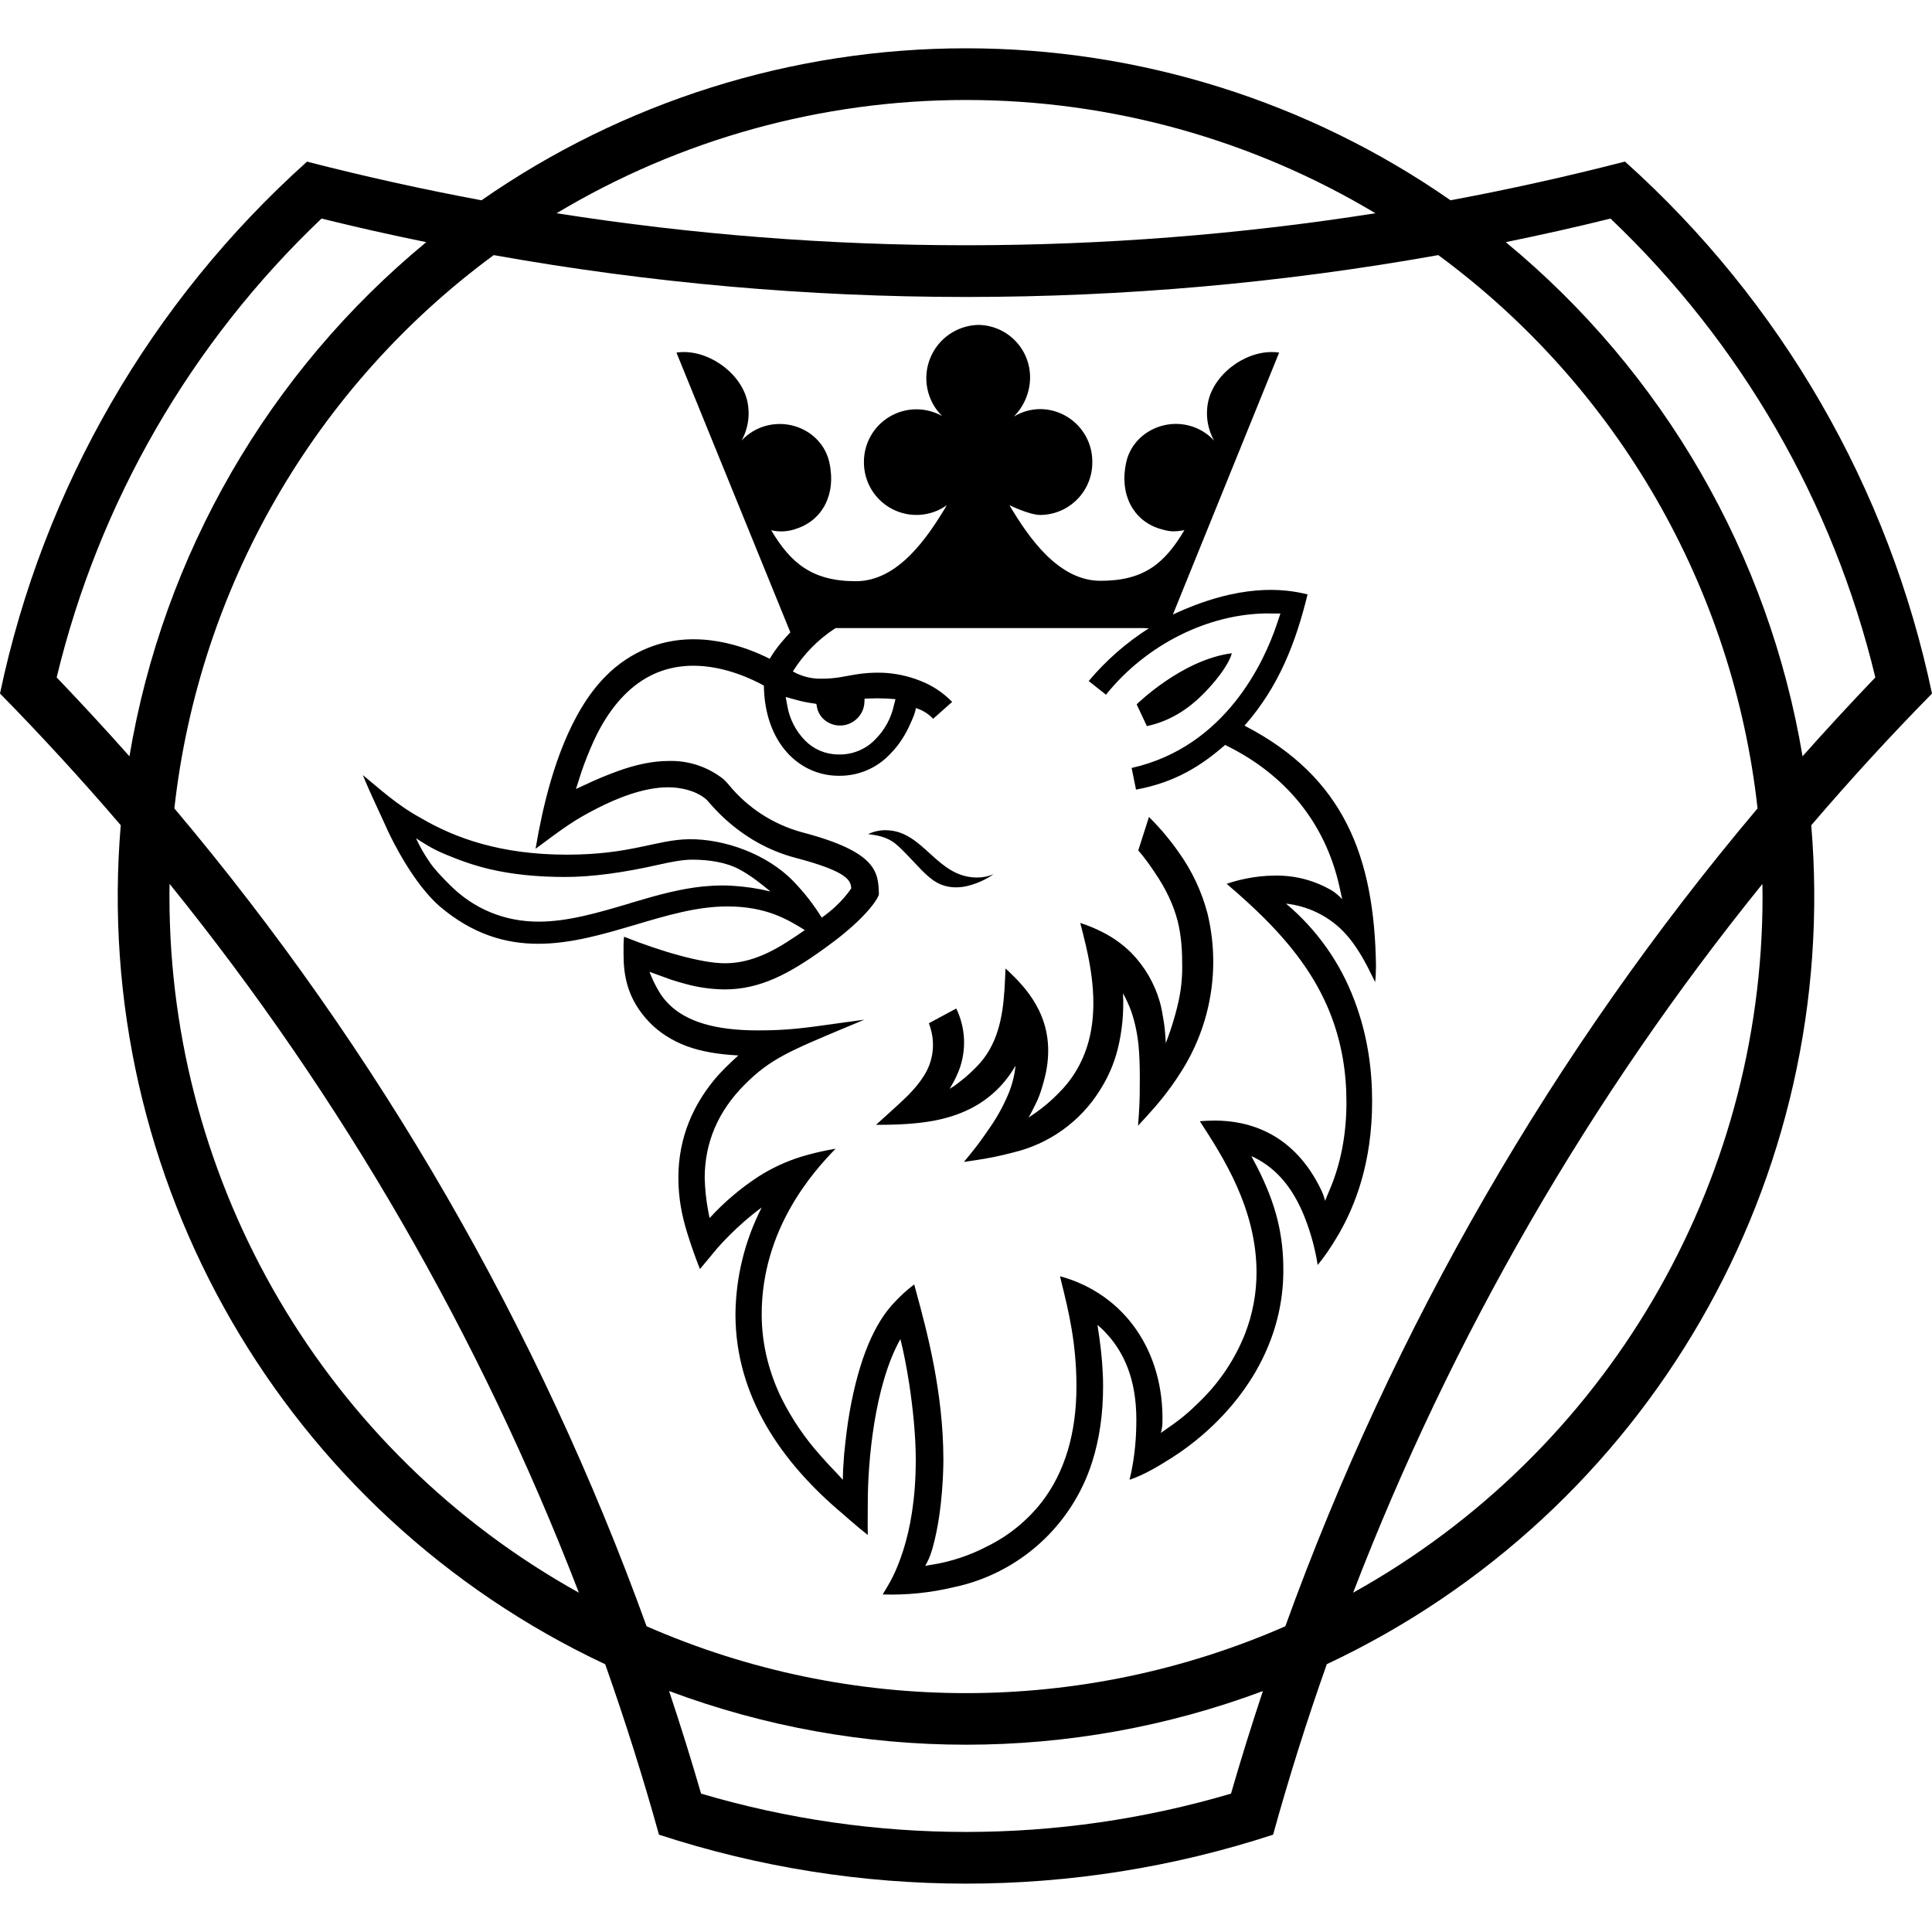
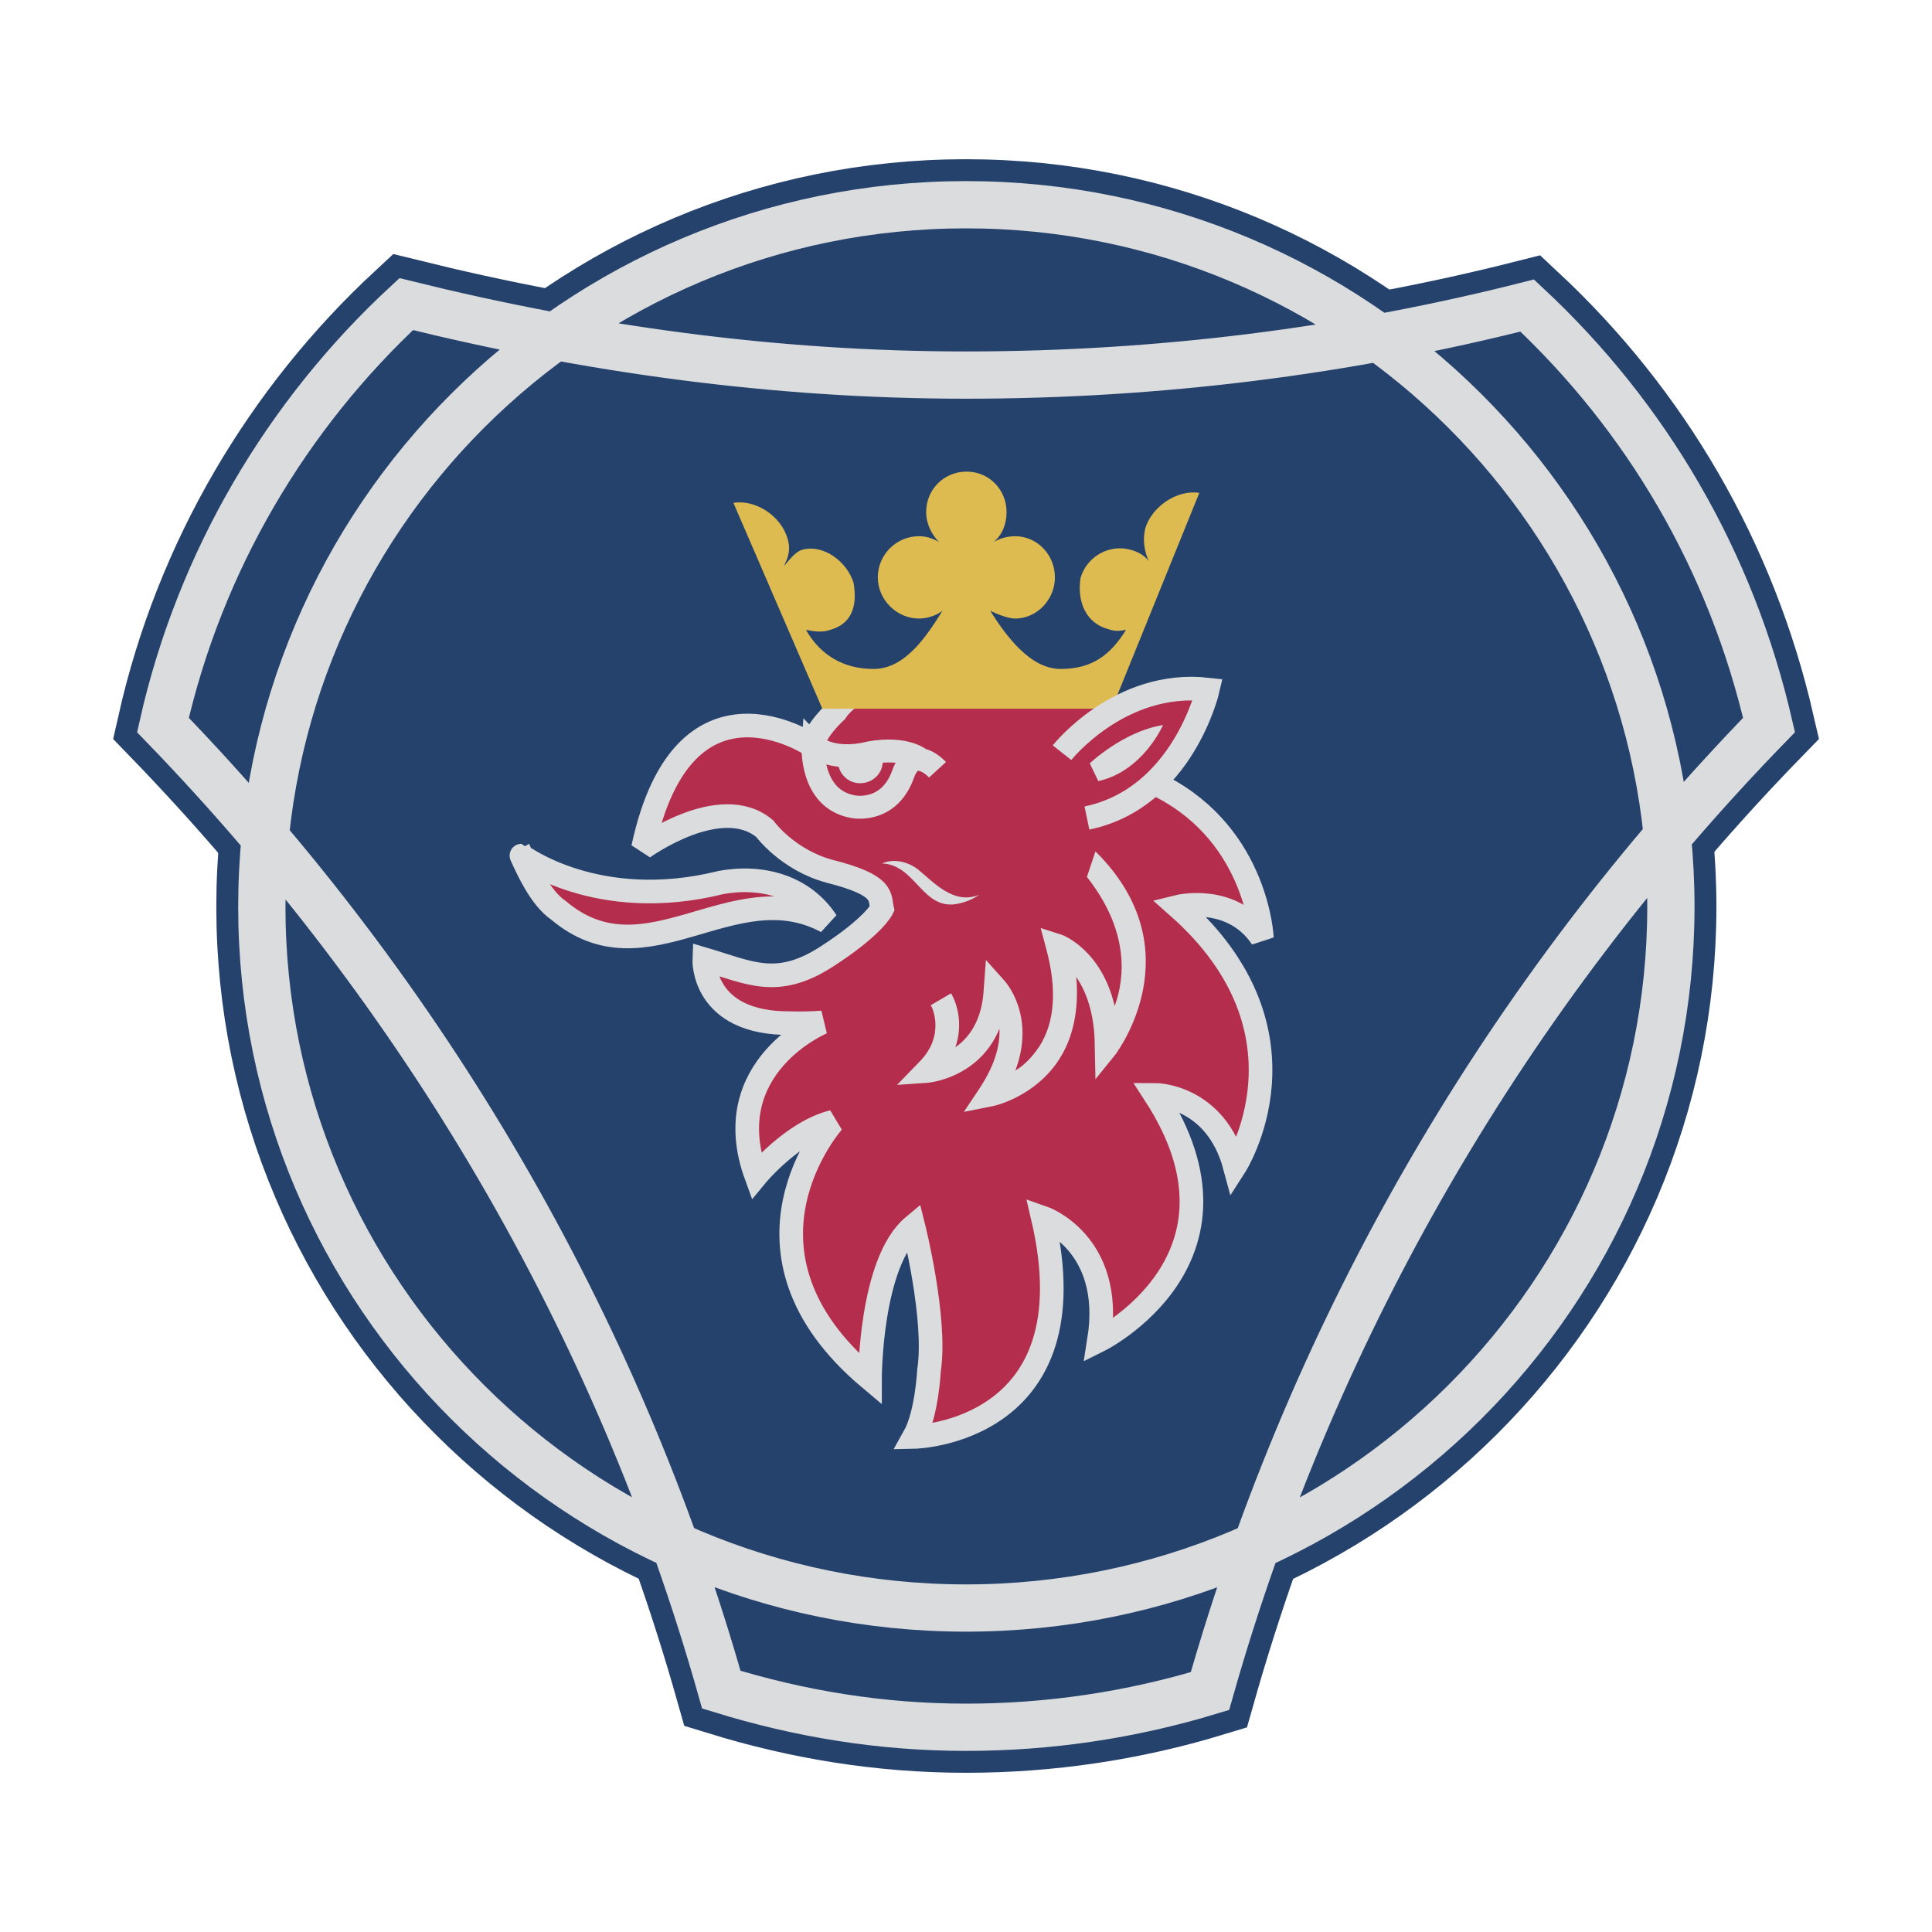
- <svg xmlns="http://www.w3.org/2000/svg" role="img" viewBox="0 0 24 24">
-   <path d="M12 .6c-2.167 0-4.264.667-6.019 1.888a32.768 32.768 0 0 1-2.167-.48A12.262 12.262 0 0 0 0 8.615a32.75 32.75 0 0 1 1.5 1.636c-.37 4.391 2.03 8.549 6.018 10.423.247.699.47 1.404.668 2.117a12.266 12.266 0 0 0 7.629 0c.197-.713.42-1.419.667-2.118 3.988-1.874 6.388-6.031 6.018-10.421.482-.563.982-1.11 1.5-1.636a12.261 12.261 0 0 0-3.814-6.609c-.716.185-1.439.345-2.167.481A10.535 10.535 0 0 0 12 .6zm0 .642c1.806 0 3.562.494 5.086 1.407a32.724 32.724 0 0 1-10.172 0A9.896 9.896 0 0 1 12 1.242zM3.994 2.715c.431.107.865.204 1.301.293a10.537 10.537 0 0 0-3.687 6.387c-.295-.332-.597-.659-.904-.98a11.619 11.619 0 0 1 3.29-5.7zm16.012 0a11.62 11.62 0 0 1 3.29 5.7c-.307.321-.609.648-.904.98a10.537 10.537 0 0 0-3.687-6.387c.436-.089.87-.186 1.301-.293zm-13.873.454a33.353 33.353 0 0 0 11.734 0 9.885 9.885 0 0 1 3.966 6.873 33.352 33.352 0 0 0-5.866 10.16 9.89 9.89 0 0 1-7.935 0 33.367 33.367 0 0 0-5.866-10.16 9.895 9.895 0 0 1 3.967-6.873zm6.018.867a.662.662 0 0 0-.448 1.132.652.652 0 0 0-.971.573.652.652 0 0 0 1.03.535c-.241.404-.606.944-1.13.944-.547 0-.811-.228-1.052-.633a.548.548 0 0 0 .318-.021c.316-.105.493-.423.404-.823-.079-.354-.456-.55-.799-.45a.637.637 0 0 0-.291.18.698.698 0 0 0 .064-.519c-.098-.349-.512-.628-.873-.574l1.415 3.475c-.073.078-.18.196-.256.329-.302-.153-.909-.379-1.514-.135a1.553 1.553 0 0 0-.522.349c-.45.45-.676 1.2-.793 1.731a8.331 8.331 0 0 0-.08.415c.188-.141.31-.23.424-.306.102-.068.2-.124.336-.194.247-.127.583-.264.886-.264.163 0 .347.043.472.148.045.037.405.543 1.114.729.666.175.68.287.69.377 0 0-.116.19-.367.365a2.685 2.685 0 0 0-.346-.445c-.331-.346-.862-.532-1.296-.529-.413.004-.718.192-1.526.192-.82 0-1.39-.207-1.81-.454-.302-.164-.52-.37-.723-.535.108.263.213.472.307.684.07.151.327.667.648.947.413.35.822.465 1.224.465.408 0 .81-.119 1.206-.236.39-.116.766-.228 1.142-.228.487 0 .752.163.964.294a6.196 6.196 0 0 1-.225.15c-.3.191-.539.262-.771.262-.286 0-.801-.15-1.25-.33a1.237 1.237 0 0 0-.006.102v.116c0 .253.041.557.326.85.123.125.275.222.454.29.187.07.407.105.646.117-.109.1-.211.194-.31.316-.24.296-.435.692-.435 1.202 0 .262.046.481.111.691.047.149.093.284.157.445l.212-.255c.004-.004.236-.278.555-.51a2.98 2.98 0 0 0-.326 1.325c0 1.012.563 1.834 1.332 2.48 0 0 .183.163.312.263-.003-.162 0-.267 0-.408 0-.493.08-1.448.405-2.025.035.135.075.334.11.558.045.298.081.641.081.94 0 .496-.072.863-.156 1.127-.098.304-.18.42-.255.547a3.34 3.34 0 0 0 .882-.09 2.3 2.3 0 0 0 1.72-1.555c.09-.283.136-.596.136-.94 0-.198-.018-.403-.046-.603l-.024-.16c.055.044.093.085.14.138.18.207.343.524.343 1.036 0 .175-.01.445-.084.749.174-.058.351-.163.52-.27.204-.13.397-.284.572-.46.48-.48.811-1.117.818-1.845.005-.475-.096-.855-.32-1.299-.024-.048-.052-.097-.077-.146.052.022.101.05.147.08.255.164.42.424.53.718.066.177.114.35.147.554.074-.09.162-.212.262-.385.201-.348.414-.883.414-1.647 0-.375-.049-.806-.22-1.255a2.883 2.883 0 0 0-.85-1.202c.264.029.511.146.7.333.125.126.223.28.313.452l.095.19c.009-.093.008-.123.01-.204-.02-1.351-.397-2.34-1.626-2.978l-.007-.004c.43-.488.638-1.038.783-1.63-.296-.075-.843-.138-1.673.25l1.32-3.254c-.362-.054-.775.225-.873.574a.695.695 0 0 0 .065.519.642.642 0 0 0-.292-.181c-.343-.1-.72.097-.8.451-.088.4.089.718.405.822.134.04.177.045.318.021-.241.405-.494.629-1.041.629-.524 0-.892-.535-1.133-.94 0 0 .246.122.385.122a.651.651 0 0 0 .645-.657.652.652 0 0 0-.645-.658.634.634 0 0 0-.33.093.694.694 0 0 0 .202-.481.651.651 0 0 0-.645-.658zm3.608 3.585h.147l-.047.14c-.151.447-.629 1.516-1.802 1.779l.005.022.05.247c.497-.092.817-.303 1.107-.555.742.361 1.242.961 1.42 1.76l.034.157a.668.668 0 0 0-.114-.1 1.345 1.345 0 0 0-.719-.194c-.262 0-.489.063-.602.102.186.159.337.297.471.431.41.411.677.803.837 1.235.12.326.18.67.18 1.048 0 .403-.072.772-.213 1.098-.011.026-.04.092-.052.127a.706.706 0 0 0-.044-.126c-.341-.72-.91-.872-1.328-.872-.07 0-.13.004-.184.008l.006.01c.278.428.698 1.075.698 1.87 0 .26-.048.516-.142.759a2.4 2.4 0 0 1-.55.83c-.118.117-.222.214-.397.333l-.1.071a.465.465 0 0 0 .02-.12c.024-.897-.475-1.61-1.272-1.827l.018.076c.087.353.186.752.186 1.292 0 .583-.145 1.066-.43 1.436a1.954 1.954 0 0 1-.688.556 2.23 2.23 0 0 1-.652.219l-.109.018c.011-.014.034-.063.045-.087a1.09 1.09 0 0 0 .054-.161c.124-.455.127-1.001.127-1.069 0-.845-.21-1.618-.336-2.08l-.026-.098c-.1.074-.166.14-.211.186l-.02.021c-.263.263-.455.723-.57 1.367-.035.197-.052.362-.07.537l-.013.195-.003.121s-.072-.08-.09-.098a4.643 4.643 0 0 1-.188-.204 3.207 3.207 0 0 1-.483-.71 2.495 2.495 0 0 1-.177-.482 2.302 2.302 0 0 1-.07-.561c0-1.062.641-1.774.918-2.058l-.09.016a3.31 3.31 0 0 0-.326.08 2.172 2.172 0 0 0-.546.252 3.171 3.171 0 0 0-.603.513s-.018-.083-.021-.107a2.518 2.518 0 0 1-.04-.391c0-.441.168-.833.5-1.163.312-.313.551-.413 1.265-.712l.218-.091-.314.043c-.438.062-.638.09-1.009.09-.525 0-.887-.107-1.106-.327a.75.75 0 0 1-.123-.158 1.549 1.549 0 0 1-.117-.243l.272.099c.054.017.117.036.17.05a1.9 1.9 0 0 0 .49.07c.444 0 .804-.194 1.24-.508.182-.13.336-.258.456-.378.182-.182.221-.28.222-.297-.008-.269-.016-.523-.951-.768a1.782 1.782 0 0 1-.913-.59.812.812 0 0 0-.063-.068 1.046 1.046 0 0 0-.682-.229c-.196 0-.409.043-.651.132a4.794 4.794 0 0 0-.395.166l-.108.05.036-.113c.04-.132.085-.252.144-.391.05-.118.1-.22.156-.314.184-.31.412-.522.676-.629.138-.056.288-.084.447-.084.385 0 .732.167.875.247.01.71.438 1.12.93 1.12a.856.856 0 0 0 .643-.275c.121-.122.196-.258.244-.366.039-.087.067-.15.07-.2l.005.001a.496.496 0 0 1 .211.132l.236-.21a1.118 1.118 0 0 0-.401-.264 1.424 1.424 0 0 0-.464-.098 1.68 1.68 0 0 0-.36.026c-.123.02-.222.048-.396.048a.693.693 0 0 1-.358-.09 1.73 1.73 0 0 1 .525-.535l.006-.004h3.817l.074.003a3.287 3.287 0 0 0-.747.655l.215.17c.498-.622 1.272-1.01 2.02-1.01v.001zm-.457.494c-.621.08-1.182.635-1.182.635l.127.27c.293-.062.521-.22.69-.389.248-.248.347-.437.365-.516zm-5.542.543l.138.038c.055.016.132.032.207.042l.036.006.007.035a.27.27 0 0 0 .072.144.302.302 0 0 0 .43 0 .297.297 0 0 0 .088-.196l.002-.048.047-.002a2.603 2.603 0 0 1 .22 0l.117.008-.018.07a.852.852 0 0 1-.228.425.609.609 0 0 1-.469.192.578.578 0 0 1-.41-.175.81.81 0 0 1-.219-.43l-.02-.109zm4.513 1.49l-.133.416c.085.098.148.19.2.267.146.214.238.41.29.614.05.2.056.392.056.57 0 .142-.015.285-.046.425-.022.101-.053.21-.079.293-.024.08-.079.226-.079.226s-.008-.165-.023-.255-.029-.186-.053-.264a1.437 1.437 0 0 0-.353-.604 1.41 1.41 0 0 0-.35-.253 1.821 1.821 0 0 0-.284-.118c.022.083.045.173.07.28.064.276.093.504.093.716 0 .337-.075.622-.232.871a1.323 1.323 0 0 1-.187.234 2.039 2.039 0 0 1-.386.316c.036-.06.065-.122.1-.193.042-.087.068-.18.087-.248.186-.657-.121-1.063-.37-1.312a2.378 2.378 0 0 0-.103-.098c-.004.092-.008.184-.014.277-.022.318-.08.68-.35.948a1.942 1.942 0 0 1-.139.13c-.052.042-.111.092-.19.14.033-.064.06-.096.11-.218a.97.97 0 0 0-.029-.78l-.34.183c.01.025.017.052.024.076a.71.71 0 0 1-.086.577c-.05.08-.115.16-.204.25-.079.077-.162.152-.235.218l-.156.141.139-.001c.15-.002.35-.01.563-.047.34-.062.605-.192.813-.4a1.34 1.34 0 0 0 .218-.287c-.01.11-.037.222-.084.34a2.265 2.265 0 0 1-.239.436c-.065.095-.138.2-.232.315l-.086.105.134-.02c.162-.023.323-.056.48-.098a1.742 1.742 0 0 0 1.078-.777c.1-.158.172-.323.218-.504a2.35 2.35 0 0 0 .066-.696c.03.052.057.109.083.172.054.136.09.29.11.47.01.112.016.235.016.385v.03c0 .144 0 .281-.011.436l-.011.152.103-.112c.134-.147.279-.315.427-.55a2.543 2.543 0 0 0 .332-1.978 2.31 2.31 0 0 0-.359-.76 3.15 3.15 0 0 0-.349-.417l-.018-.019zm-3.275.165a.5.5 0 0 0-.215.049c.273.029.341.113.467.238.066.067.129.138.194.204.12.12.231.219.436.219a.613.613 0 0 0 .157-.022.981.981 0 0 0 .305-.141.528.528 0 0 1-.203.041c-.511 0-.663-.588-1.14-.588h-.001zm-5.83.1c.06.038.186.127.365.2.167.07.343.135.55.184.278.065.586.097.94.097.326 0 .717-.052 1.162-.153.143-.032.292-.062.413-.062.215 0 .424.035.578.116.153.082.261.17.395.279a2.71 2.71 0 0 0-.48-.071c-.143-.01-.34.003-.465.022-.28.041-.525.114-.783.19l-.03.01c-.39.115-.759.224-1.123.224-.422 0-.803-.157-1.101-.455-.065-.065-.171-.17-.242-.27a1.994 1.994 0 0 1-.179-.31v-.001zm-3.061.567a32.694 32.694 0 0 1 5.084 8.805 9.895 9.895 0 0 1-5.086-8.647c0-.054 0-.106.002-.158zm19.786 0l.002.157a9.895 9.895 0 0 1-5.086 8.648 32.665 32.665 0 0 1 5.085-8.805h-.001zM8.313 21.007a10.535 10.535 0 0 0 7.375 0c-.14.423-.273.847-.396 1.274a11.616 11.616 0 0 1-6.583 0 33.223 33.223 0 0 0-.397-1.273l.001-.001z" />
+ <svg xmlns="http://www.w3.org/2000/svg" width="2500" height="2500" viewBox="0 0 192.756 192.756">
+   <path d="M40.528 30.341c-11.922 11.047-20.58 25.636-24.27 41.995 25.832 26.697 45.347 59.557 55.708 96.24 7.806 2.408 15.896 3.754 24.412 3.754a83.668 83.668 0 0 0 24.341-3.611c10.432-36.754 29.807-69.686 55.779-96.383-3.762-16.359-12.205-30.735-24.129-41.853-17.883 4.532-36.688 6.939-55.991 6.939-19.232 0-37.825-2.62-55.85-7.081z" fill-rule="evenodd" clip-rule="evenodd" fill="#25426d" stroke="#25426d" stroke-width="9.082" stroke-linecap="round" stroke-miterlimit="2.613" />
+   <path d="M26.122 90.465c0-38.667 31.438-70.039 70.256-70.039 38.819 0 70.327 31.372 70.327 70.039 0 38.595-31.508 69.968-70.327 69.968-38.818.001-70.256-31.372-70.256-69.968z" fill-rule="evenodd" clip-rule="evenodd" fill="#25426d" stroke="#25426d" stroke-width="9.082" stroke-linecap="round" stroke-miterlimit="2.613" />
+   <path d="M40.528 30.341c-11.922 11.047-20.58 25.636-24.271 41.994 25.832 26.698 45.348 59.557 55.708 96.241 7.806 2.408 15.896 3.754 24.412 3.754a83.668 83.668 0 0 0 24.341-3.611c10.432-36.754 29.807-69.686 55.779-96.383-3.762-16.358-12.205-30.734-24.129-41.853-17.883 4.532-36.688 6.939-55.991 6.939-19.231 0-37.824-2.62-55.849-7.081zM26.122 90.465c0-38.667 31.438-70.039 70.256-70.039 38.819 0 70.327 31.372 70.327 70.039 0 38.595-31.508 69.968-70.327 69.968-38.818.001-70.256-31.372-70.256-69.968z" fill="none" stroke="#dbdcdd" stroke-width="4.715" stroke-linecap="round" stroke-miterlimit="2.613" />
+   <path d="M71.895 88.057c4.187-.779 8.303.425 10.574 3.895-9.368-5.028-17.955 6.304-26.754-1.133-1.774-1.204-3.051-4.036-3.69-5.453-.001 0 7.593 5.736 19.87 2.691z" fill-rule="evenodd" clip-rule="evenodd" fill="#b52d4c" stroke="#dbdcdd" stroke-width="2.358" stroke-linecap="round" stroke-miterlimit="2.613" />
+   <path d="M94.533 67.378c-4.825.071-9.438.991-11.142 3.612 0 0-1.987 1.771-2.342 3.399 0 0-12.845-8.71-16.89 10.198 0 0 7.735-5.595 12.135-1.912 0 0 2.271 3.116 6.458 4.249 5.606 1.416 4.968 2.549 5.252 3.753 0 0-.852 1.771-5.606 4.815-4.896 3.117-7.594 1.558-12.135.213 0 0-.284 6.445 8.586 6.375 0 0 1.42.07 3.194-.072 0 0-10.574 4.391-6.6 15.297 0 0 3.619-4.391 7.665-5.383 0 0-11.497 12.891 3.69 25.637 0 0 0-11.613 4.329-15.227 0 0 2.342 9.277 1.562 14.377 0 0-.213 4.391-1.49 6.656 0 0 17.882-.354 12.845-21.883 0 0 7.166 2.479 5.605 12.252 0 0 16.252-8.072 5.605-24.502 0 0 6.033 0 7.949 7.152 0 0 8.586-13.314-5.678-25.919 0 0 5.395-1.346 8.375 3.115 0 0-.426-10.126-10.008-15.084-2.27-1.133 3.053-3.682 2.131-5.665l-23.49-5.453z" fill-rule="evenodd" clip-rule="evenodd" fill="#b52d4c" />
+   <path d="M94.533 67.378c-4.825.071-9.438.991-11.142 3.612 0 0-1.987 1.771-2.342 3.399 0 0-12.845-8.71-16.89 10.198 0 0 7.735-5.595 12.135-1.912 0 0 2.271 3.116 6.458 4.249 5.606 1.416 4.968 2.549 5.252 3.753 0 0-.852 1.771-5.606 4.815-4.896 3.117-7.594 1.558-12.135.213 0 0-.284 6.445 8.586 6.375 0 0 1.42.07 3.194-.072 0 0-10.574 4.391-6.6 15.297 0 0 3.619-4.391 7.665-5.383 0 0-11.497 12.891 3.69 25.637 0 0 0-11.613 4.329-15.227 0 0 2.342 9.277 1.562 14.377 0 0-.213 4.391-1.49 6.656 0 0 17.882-.354 12.845-21.883 0 0 7.166 2.479 5.605 12.252 0 0 16.252-8.072 5.605-24.502 0 0 6.033 0 7.949 7.152 0 0 8.586-13.314-5.678-25.919 0 0 5.395-1.346 8.375 3.115 0 0-.426-10.126-10.008-15.084-2.27-1.133 3.053-3.682 2.131-5.665" fill="none" stroke="#dbdcdd" stroke-width="2.358" stroke-miterlimit="2.613" />
+   <path d="M98.791 60.934c1.561 2.479 3.975 5.807 7.025 5.807 3.193 0 4.969-1.416 6.529-3.895-.922.142-1.137.142-1.988-.142-1.986-.637-2.908-2.62-2.555-5.028.639-2.196 2.91-3.4 4.969-2.833.781.212 1.418.567 1.846 1.133-.428-.921-.639-2.054-.355-3.258.639-2.125 3.123-3.895 5.393-3.541l-8.729 21.529H82.043l-8.871-20.538c2.271-.354 4.754 1.346 5.394 3.541.354 1.133.07 1.913-.355 2.763.426-.425 1.064-1.417 1.845-1.629 2.129-.567 4.471 1.204 5.11 3.329.426 2.549-.355 4.107-2.342 4.674-.78.283-1.632.142-2.413 0 1.419 2.479 3.69 3.895 6.742 3.895 3.193 0 5.322-3.328 6.883-5.807-.638.496-1.561.779-2.342.779-2.271 0-4.116-1.912-4.116-4.107a4.115 4.115 0 0 1 4.116-4.108c.71 0 1.348.212 1.987.567-.709-.708-1.277-1.771-1.277-2.975 0-2.266 1.774-4.037 4.045-4.037 2.199 0 3.975 1.771 3.975 4.037 0 1.204-.426 2.266-1.277 2.975a4.343 4.343 0 0 1 2.129-.567c2.199 0 3.973 1.841 3.973 4.108 0 2.195-1.773 4.107-3.973 4.107-.924 0-2.485-.779-2.485-.779z" fill-rule="evenodd" clip-rule="evenodd" fill="#ddbb51" />
+   <path d="M105.959 75.098s5.748-7.294 14.547-6.303c0 0-2.482 10.835-12.064 12.818l-2.483-6.515z" fill-rule="evenodd" clip-rule="evenodd" fill="#b52d4c" />
+   <path d="M105.959 75.098s5.748-7.294 14.547-6.303c0 0-2.482 10.835-12.064 12.818" fill="none" stroke="#dbdcdd" stroke-width="2.358" stroke-miterlimit="2.613" />
+   <path d="M108.727 76.16s3.336-3.187 7.309-3.824c0 0-1.986 4.603-6.457 5.594l-.852-1.77zM91.552 86.711c-1.064-.779-2.413-1.062-3.548-.566 3.477.142 4.045 4.957 7.806 3.966.639-.142 1.278-.425 1.917-.85-2.556 1.062-4.542-1.204-6.175-2.55zM88.004 75.452c.071.212.071.354.071.496 0 1.204-.994 2.196-2.271 2.196-1.207 0-2.2-.992-2.2-2.196v-.354c.781.212 1.632.354 2.98 0 .569-.142.994-.142 1.42-.142z" fill-rule="evenodd" clip-rule="evenodd" fill="#dbdcdd" />
+   <path d="M91.907 75.806s-1.419-1.345-5.109-.708c-3.975.992-5.677-.779-5.677-.779s-.355 5.382 3.974 6.161c0 0 3.62.779 5.039-3.329 1.064-2.904 3.406-.354 3.406-.354" fill="none" stroke="#dbdcdd" stroke-width="2.287" stroke-miterlimit="2.613" />
+   <path d="M92.83 100.309v-.07c.142.141 1.562 3.045-1.135 5.736l-2.2 2.266 3.051-.213c.071 0 5.11-.424 7.167-5.381.072 1.486-.354 3.469-1.986 5.947l-1.562 2.338 2.839-.566c.143 0 4.258-.922 6.67-4.674 1.42-2.195 1.988-5.029 1.705-8.215.922 1.346 1.844 3.541 1.844 6.939l.07 3.258 2.059-2.549c0-.072 7.877-10.34-2.059-20.184l-.852 2.55c4.188 5.312 3.834 9.986 2.768 12.888-1.277-5.523-5.037-7.011-5.18-7.081l-2.199-.708.566 2.125c1.064 3.966.852 7.294-.709 9.702-.709 1.062-1.561 1.912-2.412 2.408v.07c2.129-5.594-.994-8.994-1.137-9.135l-1.773-1.984-.213 2.833c-.143 3.186-1.491 4.957-2.839 5.877.781-2.195.213-4.32-.426-5.381l-2.057 1.204z" fill-rule="evenodd" clip-rule="evenodd" fill="#dbdcdd" />
</svg>
